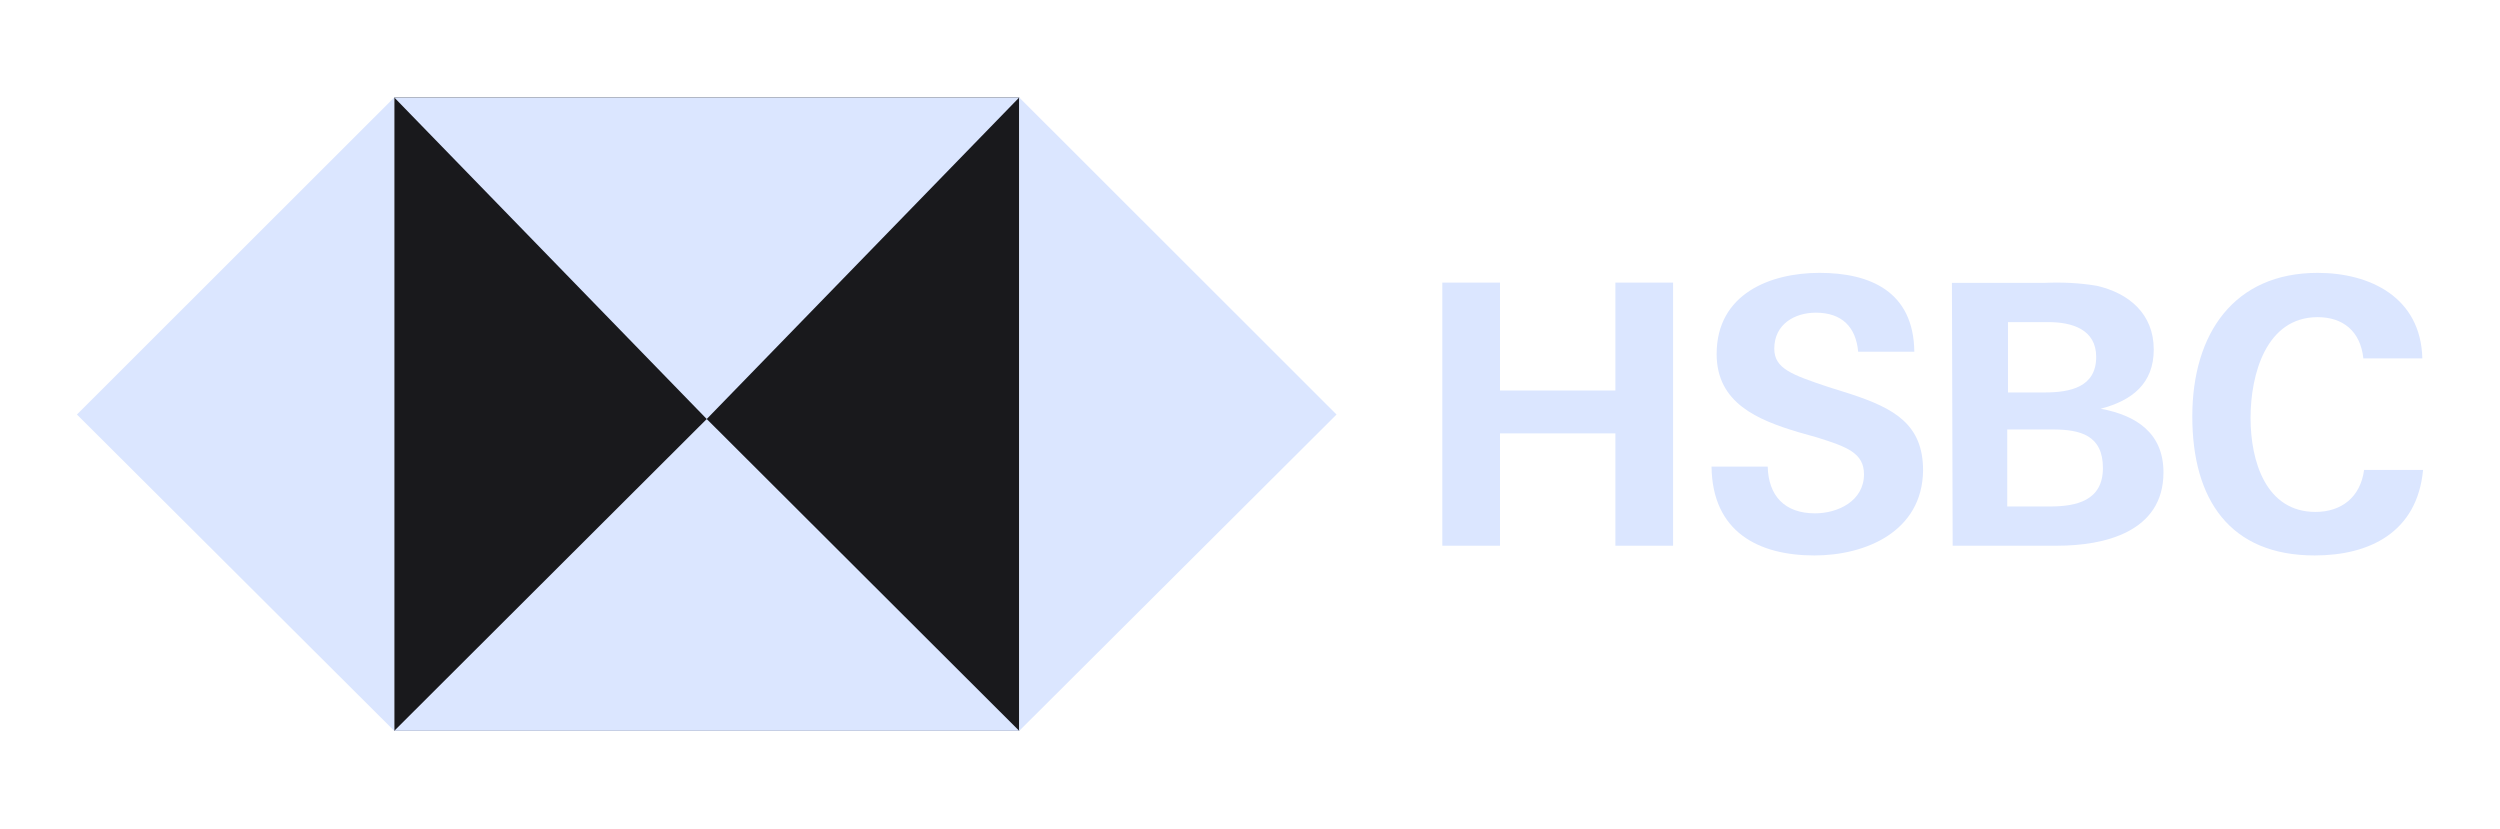
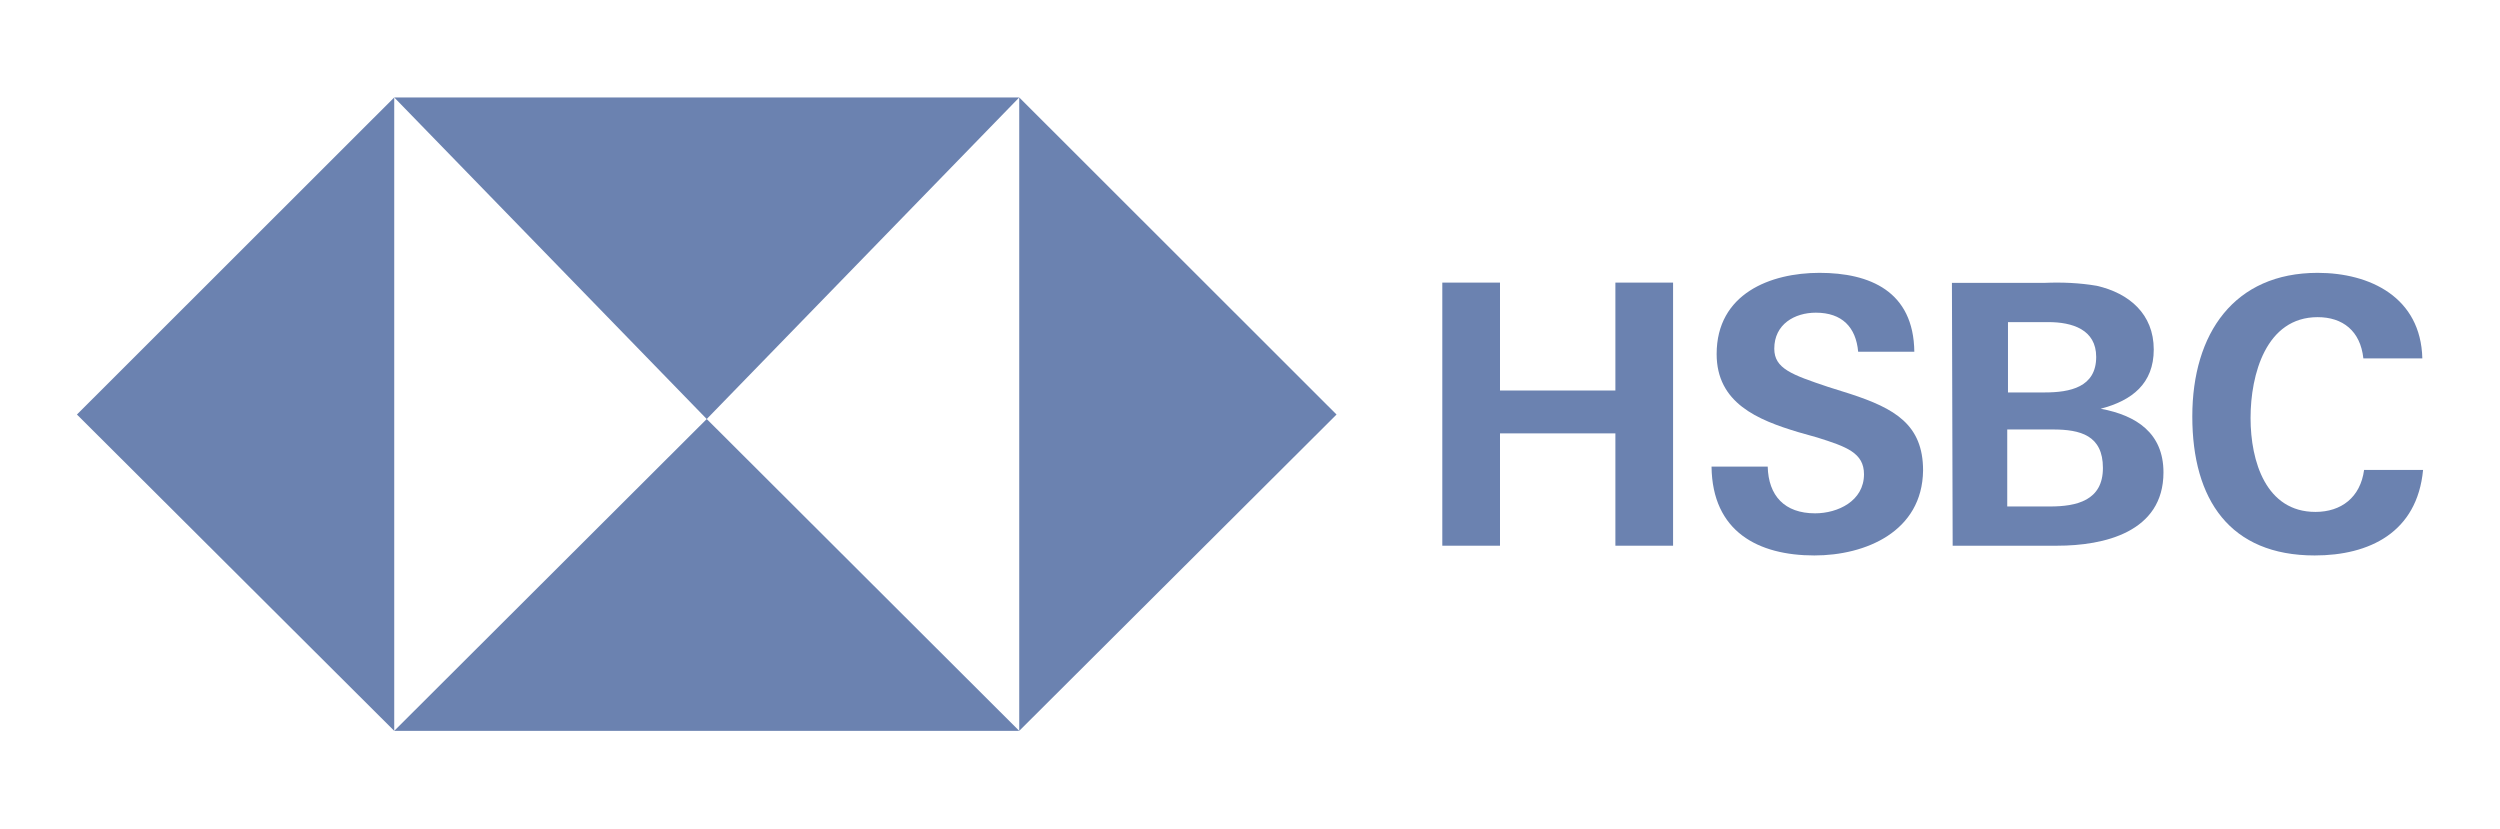
<svg xmlns="http://www.w3.org/2000/svg" width="166" height="55" viewBox="0 0 166 55" fill="none">
-   <path d="M67.677 6.471H26.177V48.529H67.677V6.471Z" fill="#19191C" />
-   <path d="M88.746 27.525L67.677 6.471V48.529L88.746 27.525Z" fill="#DBE6FF" />
-   <path d="M46.927 27.823L67.677 6.471H26.177L46.927 27.823Z" fill="#DBE6FF" />
-   <path d="M5.108 27.525L26.177 48.529V6.471L5.108 27.525Z" fill="#DBE6FF" />
-   <path d="M46.927 27.823L26.177 48.529H67.677L46.927 27.823Z" fill="#DBE6FF" />
-   <path d="M107.262 28.776H99.6V36.235H95.769V18.765H99.6V25.93H107.262V18.765H111.092V36.235H107.262V28.776Z" fill="#DBE6FF" />
-   <path d="M120.475 36.882C116.746 36.882 113.695 35.306 113.646 30.983H117.376C117.424 32.916 118.49 34.086 120.524 34.086C122.025 34.086 123.769 33.272 123.769 31.492C123.769 30.068 122.607 29.661 120.669 29.051L119.41 28.695C116.698 27.881 113.985 26.763 113.985 23.508C113.985 19.491 117.569 18.118 120.815 18.118C124.157 18.118 127.063 19.338 127.111 23.355H123.382C123.236 21.728 122.316 20.762 120.572 20.762C119.168 20.762 117.812 21.525 117.812 23.152C117.812 24.474 118.974 24.881 121.396 25.695L122.849 26.152C125.803 27.119 127.692 28.186 127.692 31.238C127.644 35.306 123.866 36.882 120.475 36.882Z" fill="#DBE6FF" />
-   <path d="M129.608 18.782H135.762C136.904 18.733 138.095 18.782 139.236 18.979C141.371 19.471 143.009 20.847 143.009 23.207C143.009 25.469 141.569 26.599 139.485 27.14C141.867 27.583 143.654 28.762 143.654 31.368C143.654 35.35 139.683 36.235 136.606 36.235H129.657L129.608 18.782ZM135.762 26.059C137.45 26.059 139.187 25.714 139.187 23.699C139.187 21.88 137.599 21.388 136.01 21.388H133.33V26.059H135.762ZM136.11 33.63C137.896 33.63 139.634 33.236 139.634 31.073C139.634 28.91 138.145 28.517 136.308 28.517H133.281V33.63H136.11Z" fill="#DBE6FF" />
-   <path d="M153.696 36.882C148.066 36.882 145.569 33.18 145.569 27.652C145.569 22.124 148.36 18.118 153.892 18.118C157.368 18.118 160.745 19.741 160.843 23.798H156.927C156.731 21.972 155.556 21.059 153.892 21.059C150.465 21.059 149.437 24.863 149.437 27.754C149.437 30.644 150.465 33.992 153.745 33.992C155.458 33.992 156.731 33.028 156.976 31.202H160.892C160.501 35.361 157.319 36.882 153.696 36.882Z" fill="#DBE6FF" />
+   <path d="M88.746 27.525L67.677 6.471V48.529L88.746 27.525Z" fill="#6B82B0" />
+   <path d="M46.927 27.824L67.677 6.471H26.177L46.927 27.824Z" fill="#6B82B0" />
+   <path d="M5.108 27.525L26.177 48.529V6.471L5.108 27.525Z" fill="#6B82B0" />
+   <path d="M46.927 27.823L26.177 48.529H67.677L46.927 27.823Z" fill="#6B82B0" />
+   <path d="M107.262 28.776H99.6V36.235H95.769V18.765H99.6V25.93H107.262V18.765H111.092V36.235H107.262V28.776Z" fill="#6B82B0" />
+   <path d="M120.475 36.882C116.746 36.882 113.695 35.306 113.646 30.983H117.376C117.424 32.915 118.49 34.085 120.524 34.085C122.025 34.085 123.769 33.271 123.769 31.491C123.769 30.068 122.607 29.661 120.669 29.051L119.41 28.695C116.698 27.881 113.985 26.762 113.985 23.508C113.985 19.49 117.569 18.117 120.814 18.117C124.157 18.117 127.063 19.338 127.111 23.355H123.382C123.236 21.728 122.316 20.762 120.572 20.762C119.168 20.762 117.812 21.524 117.812 23.152C117.812 24.474 118.974 24.881 121.396 25.694L122.849 26.152C125.803 27.118 127.692 28.186 127.692 31.237C127.644 35.306 123.866 36.882 120.475 36.882Z" fill="#6B82B0" />
+   <path d="M129.608 18.782H135.762C136.904 18.733 138.095 18.782 139.236 18.979C141.371 19.471 143.009 20.847 143.009 23.207C143.009 25.468 141.569 26.599 139.485 27.14C141.867 27.583 143.654 28.762 143.654 31.368C143.654 35.35 139.683 36.235 136.606 36.235H129.657L129.608 18.782ZM135.762 26.058C137.45 26.058 139.187 25.714 139.187 23.699C139.187 21.88 137.599 21.388 136.01 21.388H133.33V26.058H135.762V26.058ZM136.11 33.63C137.896 33.63 139.634 33.236 139.634 31.073C139.634 28.91 138.145 28.517 136.308 28.517H133.281V33.63H136.11Z" fill="#6B82B0" />
+   <path d="M153.696 36.882C148.066 36.882 145.569 33.18 145.569 27.652C145.569 22.124 148.36 18.117 153.892 18.117C157.367 18.117 160.745 19.74 160.843 23.797H156.927C156.731 21.972 155.556 21.059 153.892 21.059C150.465 21.059 149.437 24.862 149.437 27.753C149.437 30.644 150.465 33.991 153.745 33.991C155.458 33.991 156.731 33.028 156.976 31.202H160.892C160.501 35.36 157.319 36.882 153.696 36.882Z" fill="#6B82B0" />
</svg>
